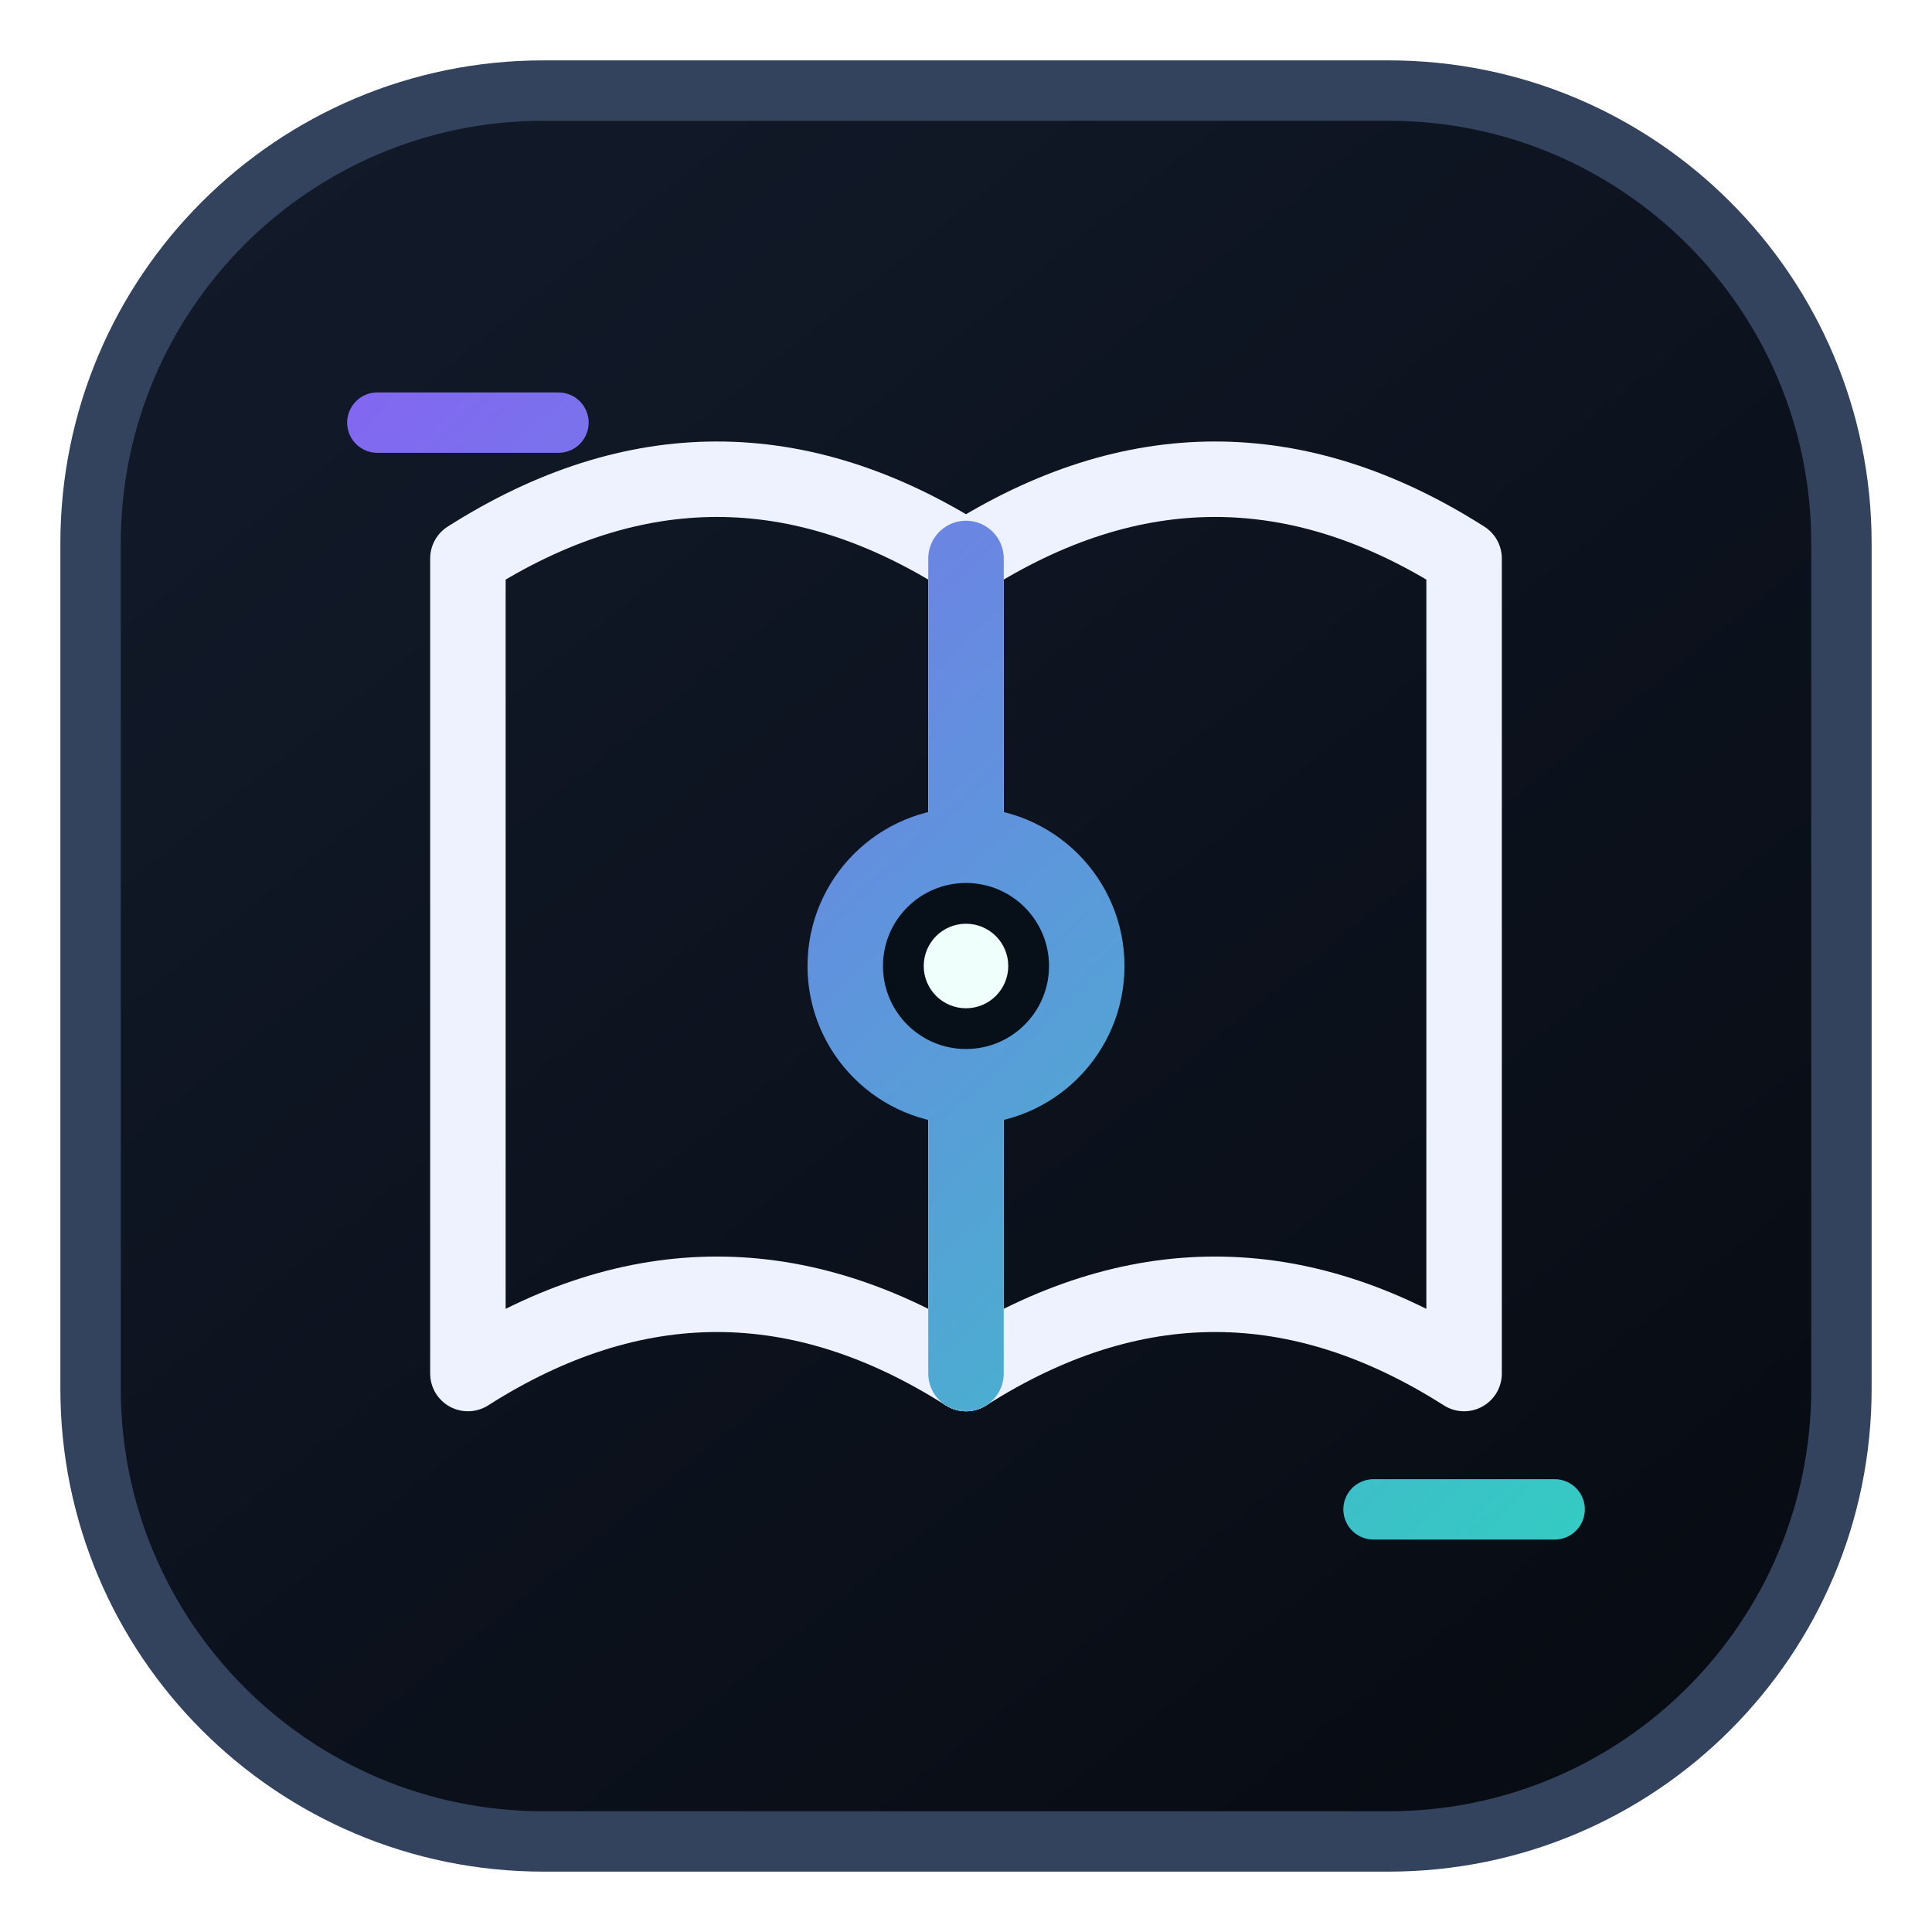
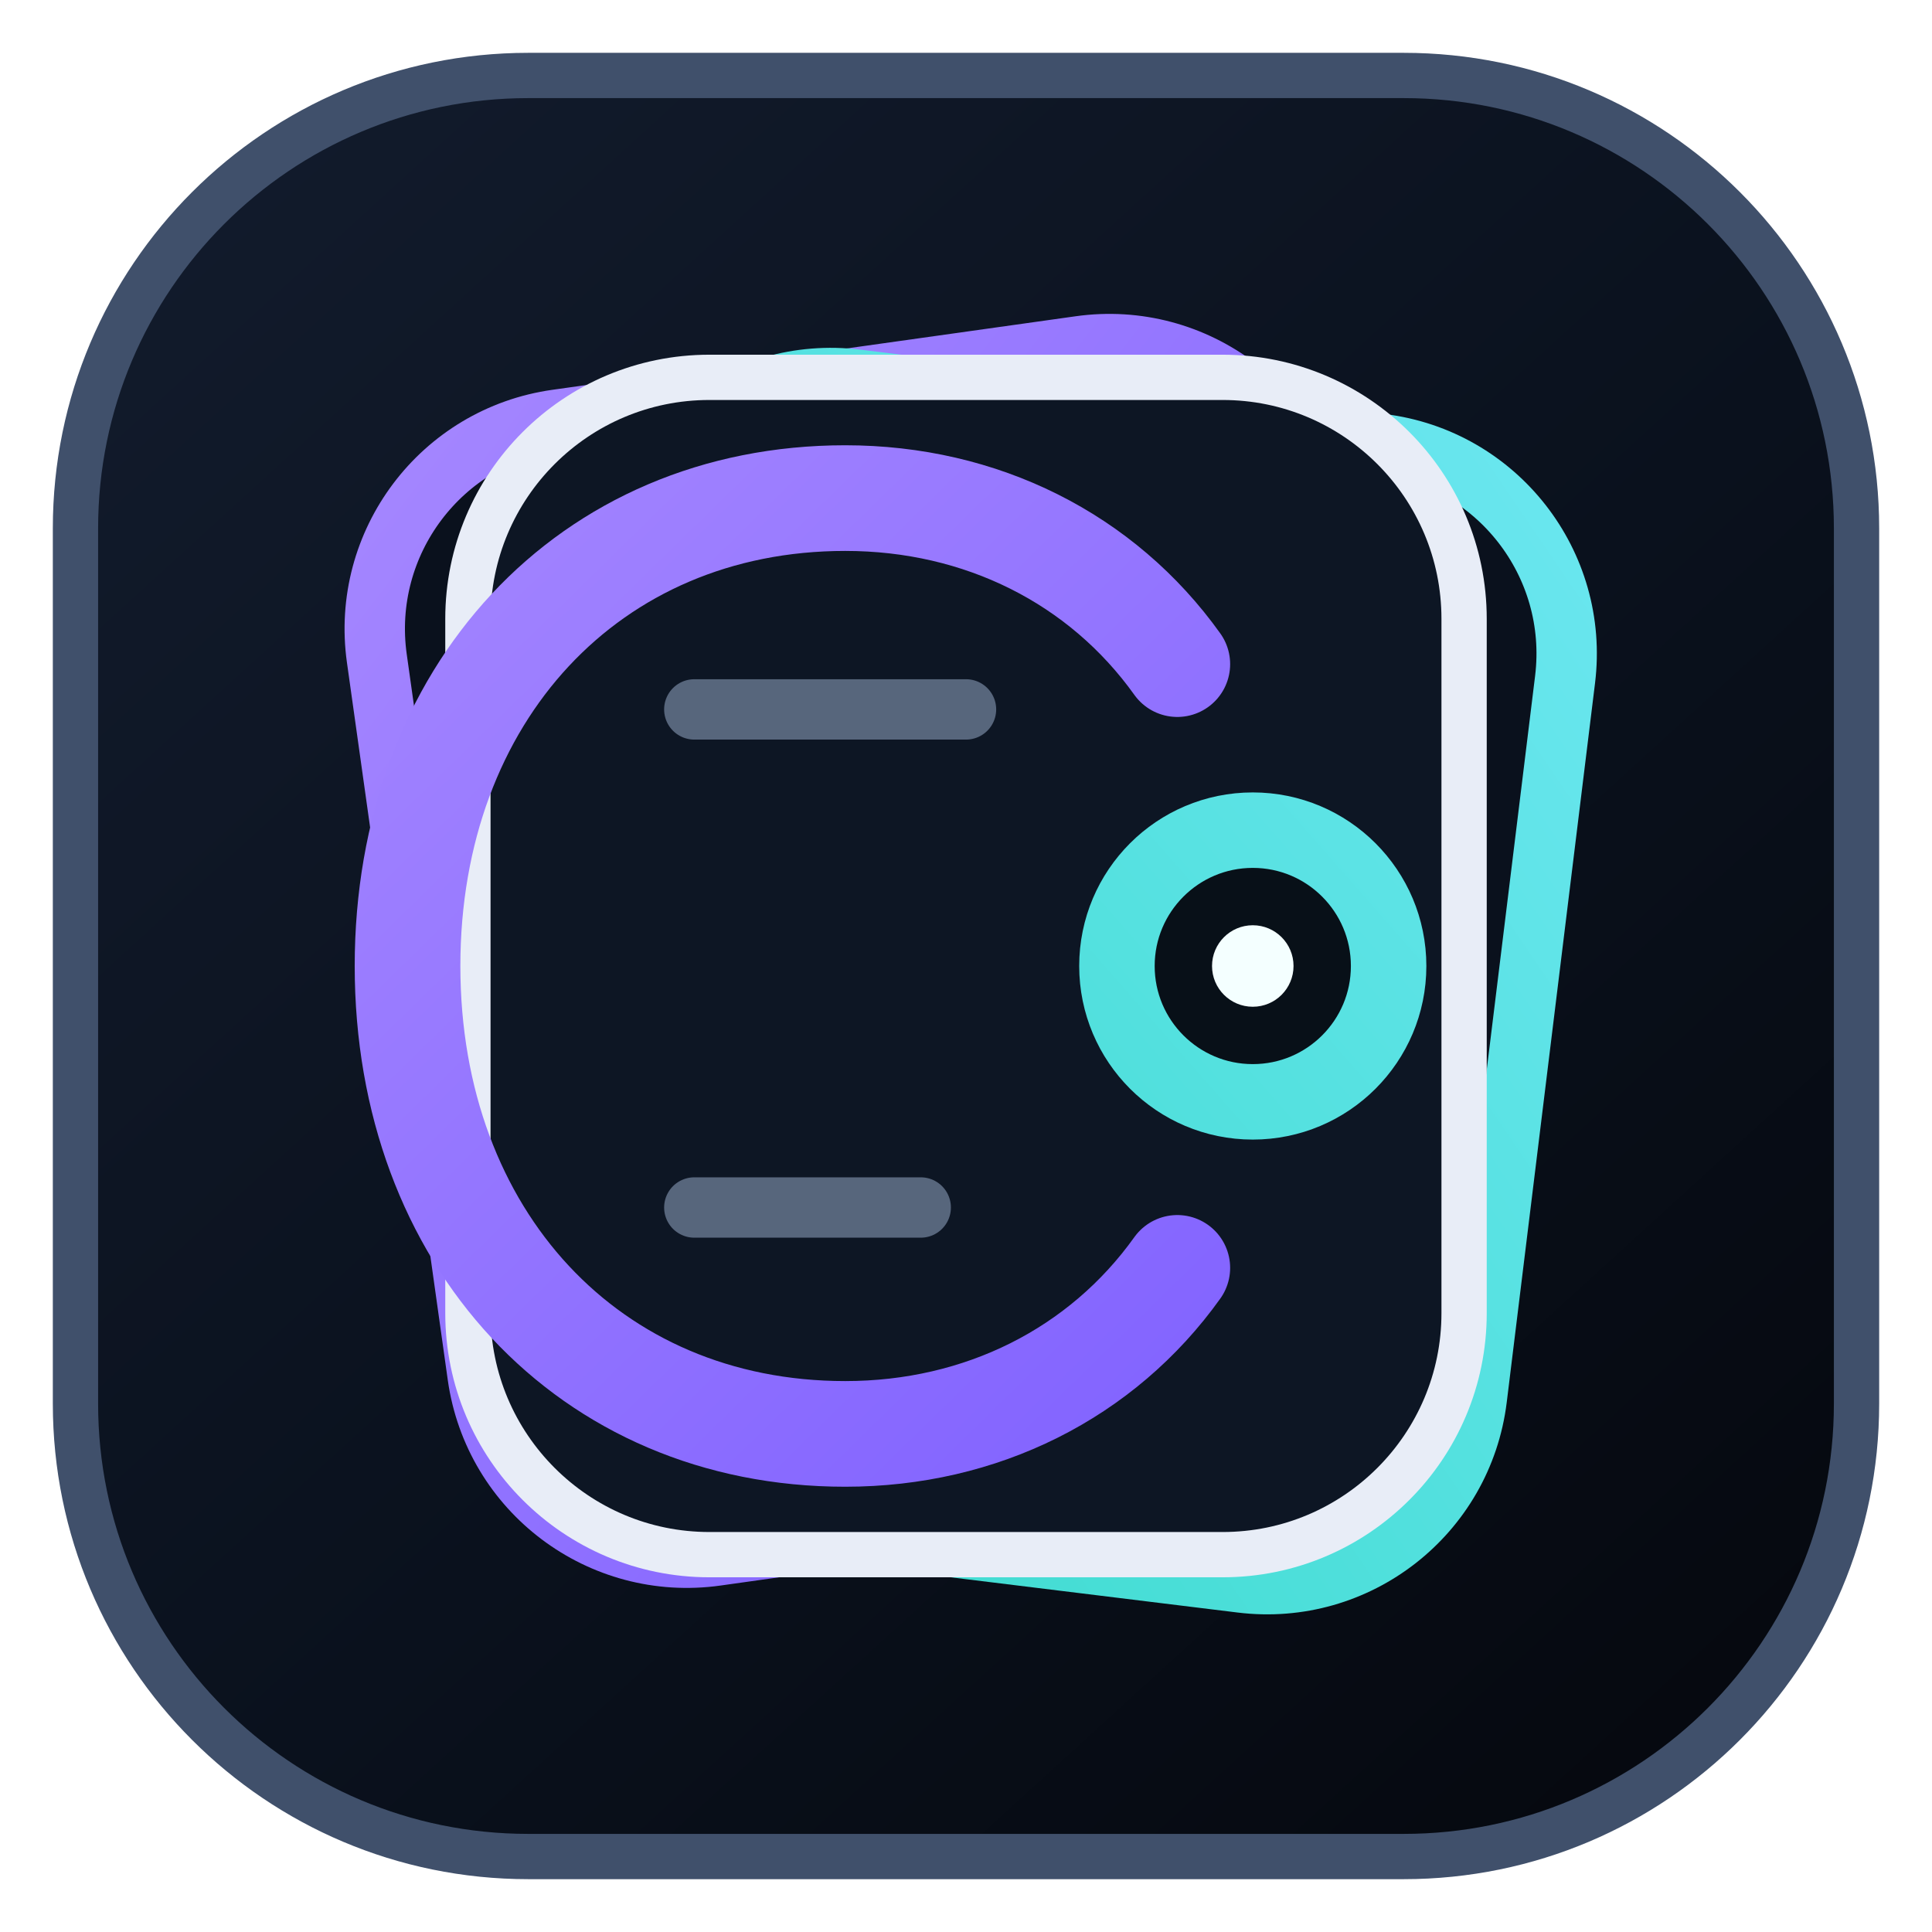
<svg xmlns="http://www.w3.org/2000/svg" viewBox="0 0 128 128">
  <defs>
-     <linearGradient id="g" x1="18" y1="15" x2="109" y2="112" gradientUnits="userSpaceOnUse">
-       <stop stop-color="#8B5CF6" />
-       <stop offset="1" stop-color="#2DD4BF" />
+     <linearGradient id="violet" x1="20" y1="18" x2="108" y2="108" gradientUnits="userSpaceOnUse">
+       <stop stop-color="#A98BFF" />
+       <stop offset="1" stop-color="#7657FF" />
    </linearGradient>
-     <linearGradient id="bg" x1="18" y1="8" x2="110" y2="122" gradientUnits="userSpaceOnUse">
-       <stop stop-color="#121A2A" />
-       <stop offset="1" stop-color="#070B12" />
+     <linearGradient id="cyan" x1="18" y1="104" x2="108" y2="25" gradientUnits="userSpaceOnUse">
+       <stop stop-color="#30D8C5" />
+       <stop offset="1" stop-color="#6EE7F2" />
+     </linearGradient>
+     <linearGradient id="bg" x1="12" y1="8" x2="116" y2="122" gradientUnits="userSpaceOnUse">
+       <stop stop-color="#121B2C" />
+       <stop offset=".55" stop-color="#0A111D" />
+       <stop offset="1" stop-color="#05080E" />
    </linearGradient>
  </defs>
-   <rect x="6" y="6" width="116" height="116" rx="30" fill="url(#bg)" stroke="#33435E" stroke-width="4" />
-   <path d="M31 37c11-7 22-7 33 0v54c-11-7-22-7-33 0V37Z" fill="none" stroke="#EEF2FF" stroke-width="5" stroke-linejoin="round" />
-   <path d="M97 37c-11-7-22-7-33 0v54c11-7 22-7 33 0V37Z" fill="none" stroke="#EEF2FF" stroke-width="5" stroke-linejoin="round" />
-   <path d="M64 37v54" stroke="url(#g)" stroke-width="5" stroke-linecap="round" />
-   <circle cx="64" cy="64" r="8" fill="#071019" stroke="url(#g)" stroke-width="5" />
-   <circle cx="64" cy="64" r="2.8" fill="#EFFFFB" />
-   <path d="M25 28h12M91 100h12" stroke="url(#g)" stroke-width="4" stroke-linecap="round" />
+   <rect x="5" y="5" width="118" height="118" rx="30" fill="url(#bg)" stroke="#40506B" stroke-width="3" />
+   <rect x="28" y="25" width="63" height="76" rx="14" fill="#0A111D" stroke="url(#violet)" stroke-width="4" transform="rotate(-8 59.5 63)" />
+   <rect x="38" y="27" width="63" height="76" rx="14" fill="#0A111D" stroke="url(#cyan)" stroke-width="4" transform="rotate(7 69.5 65)" />
+   <rect x="31" y="25" width="66" height="78" rx="16" fill="#0D1624" stroke="#E8EDF7" stroke-width="3" />
+   <path d="M78 44c-5-7-13-11-22-11-17 0-29 13-29 31s12 31 29 31c9 0 17-4 22-11" fill="none" stroke="url(#violet)" stroke-width="7" stroke-linecap="round" />
+   <circle cx="83" cy="64" r="9" fill="#081018" stroke="url(#cyan)" stroke-width="5" />
+   <circle cx="83" cy="64" r="2.7" fill="#F4FFFF" />
+   <path d="M46 47h18M46 80h15" stroke="#70809A" stroke-width="4" stroke-linecap="round" opacity=".75" />
</svg>
